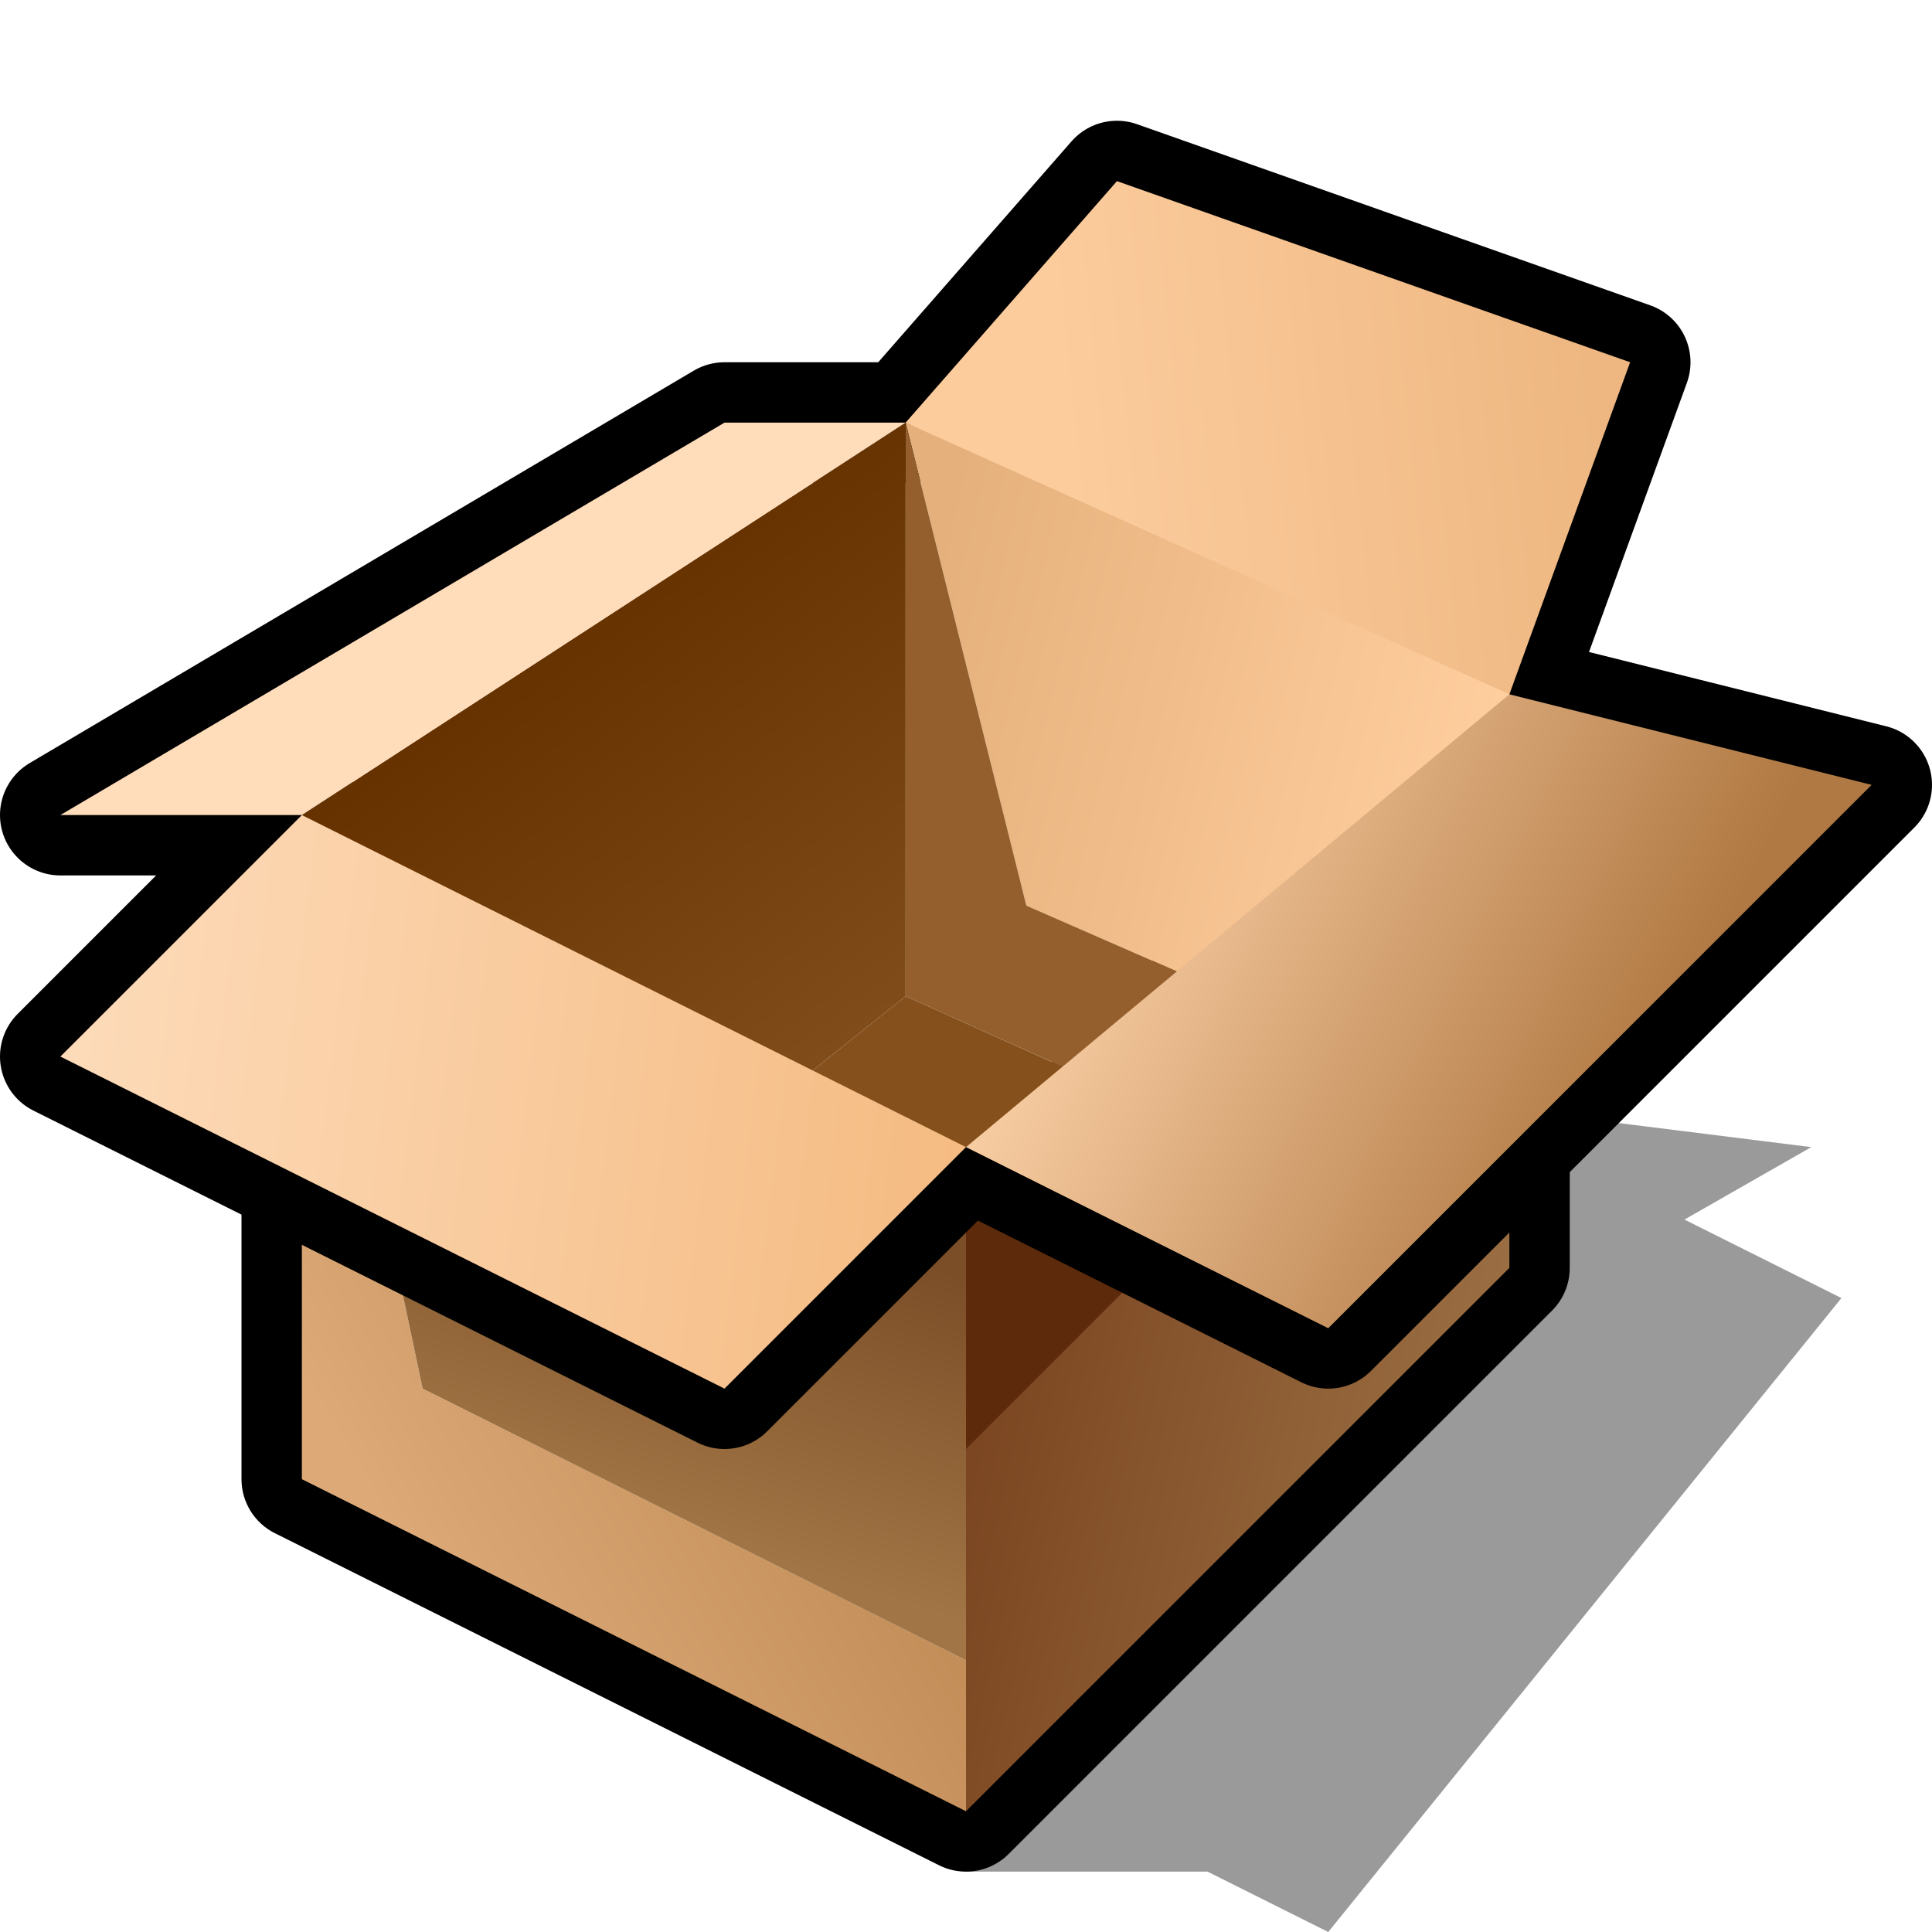
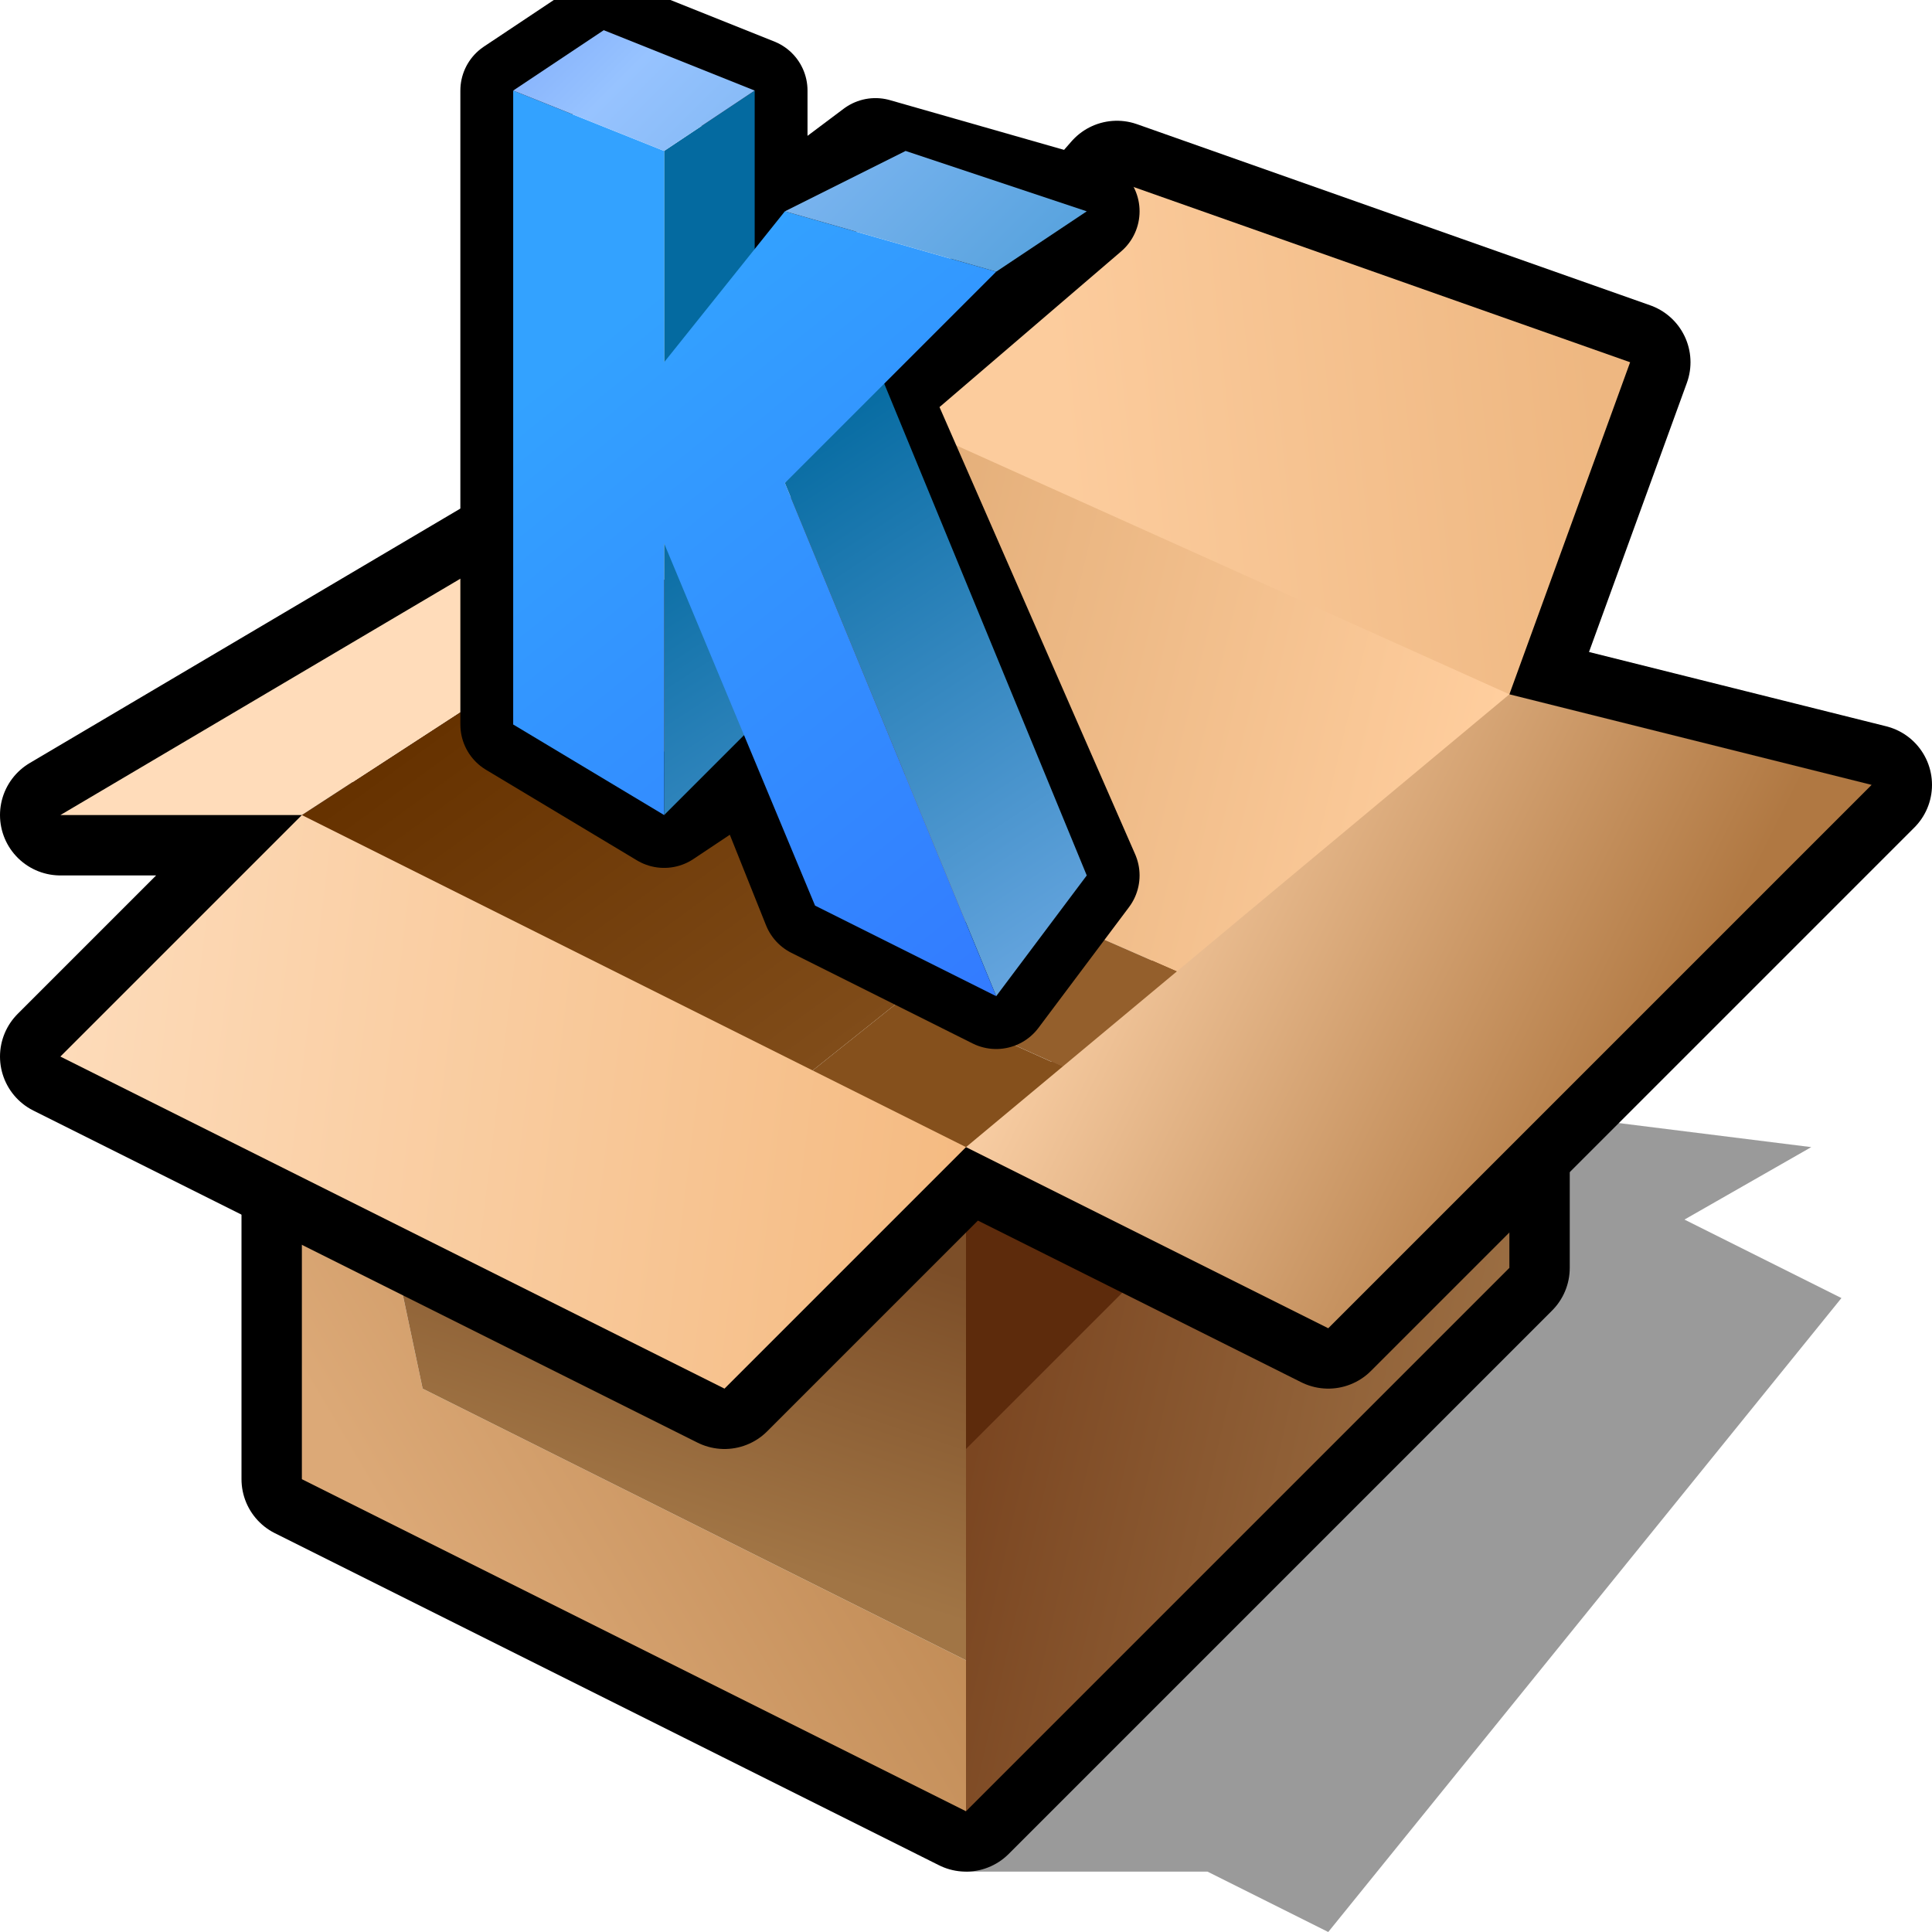
<svg xmlns="http://www.w3.org/2000/svg" version="1.1" width="64" height="64" color-interpolation="linearRGB">
  <g>
    <path style="fill:#000000; fill-opacity:0.396" d="M32 62H40L44 64L61 43L55.8 40.4L60 38L52 37L32 62z" />
    <path style="fill:none; stroke:#000000; stroke-width:4; stroke-linejoin:round" d="M10 39V49L32 60L50 42V36" />
    <linearGradient id="gradient0" gradientUnits="userSpaceOnUse" x1="46.07" y1="78.24" x2="23.93" y2="73.15">
      <stop offset="0" stop-color="#a3784b" />
      <stop offset="1" stop-color="#76401c" />
    </linearGradient>
    <path style="fill:url(#gradient0)" d="M32 38L50 20V42L32 60V38z" />
    <path style="fill:#5d2b0c" d="M32 38H42L32 48V38z" />
    <linearGradient id="gradient1" gradientUnits="userSpaceOnUse" x1="44.47" y1="70.75" x2="29.89" y2="79.36">
      <stop offset="0" stop-color="#be8852" />
      <stop offset="1" stop-color="#dca977" />
    </linearGradient>
    <path style="fill:url(#gradient1)" d="M11.89 36L14 46L32 55V60L10 49V35.99L11.89 36z" />
    <linearGradient id="gradient2" gradientUnits="userSpaceOnUse" x1="54.08" y1="49.54" x2="50.66" y2="59.95">
      <stop offset="0" stop-color="#7c4e28" />
      <stop offset="1" stop-color="#a17545" />
    </linearGradient>
    <path style="fill:url(#gradient2)" d="M32 38V55L14 46L11.89 36L32 38z" />
    <path style="fill:none; stroke:#000000; stroke-width:4; stroke-linejoin:round" d="M24 46L2 35L10 27H2L24 14H30L37 6L54 12L50 23L62 26L44 44L32 38L24 46z" />
    <linearGradient id="gradient3" gradientUnits="userSpaceOnUse" x1="44.25" y1="2.48" x2="55.01" y2="17.28">
      <stop offset="0" stop-color="#663200" />
      <stop offset="1" stop-color="#834f1c" />
    </linearGradient>
    <path style="fill:url(#gradient3)" d="M10 27L30 14V33L23.89 37.88L10 30.99V27z" />
    <linearGradient id="gradient4" gradientUnits="userSpaceOnUse" x1="42.68" y1="-29.81" x2="61.51" y2="-25.25">
      <stop offset="0" stop-color="#e5b07b" />
      <stop offset="1" stop-color="#ffce9e" />
    </linearGradient>
    <path style="fill:url(#gradient4)" d="M30 14L34 30L50 37V22L30 14z" />
    <path style="fill:#945f2c" d="M30 14L34 30L50 37L41.84 38.32L30 33V14z" />
    <path style="fill:#85501c" d="M30 33L23.89 37.88L32 38L36.09 35.74L30 33z" />
    <linearGradient id="gradient5" gradientUnits="userSpaceOnUse" x1="32.24" y1="-14.37" x2="49.83" y2="-16.21">
      <stop offset="0" stop-color="#fccc9d" />
      <stop offset="1" stop-color="#eeb781" />
    </linearGradient>
    <path style="fill:url(#gradient5)" d="M37 6L54 12L50 23L30 14L37 6z" />
    <linearGradient id="gradient6" gradientUnits="userSpaceOnUse" x1="1.22" y1="-19.6" x2="44.89" y2="-14.22">
      <stop offset="0" stop-color="#ffe3c7" />
      <stop offset="1" stop-color="#f3b476" />
    </linearGradient>
    <path style="fill:url(#gradient6)" d="M2 35L24 46L32 38L10 27L2 35z" />
    <path style="fill:#ffdcba" d="M2 27L24 14H30L10 27H2z" />
    <linearGradient id="gradient7" gradientUnits="userSpaceOnUse" x1="43.44" y1="10.75" x2="62.48" y2="20.22">
      <stop offset="0" stop-color="#ffd5ac" />
      <stop offset="1" stop-color="#b07842" />
    </linearGradient>
    <path style="fill:url(#gradient7)" d="M32 38L50 23L62 26L44 44L32 38z" />
+     <path style="fill:none; stroke:#000000; stroke-width:3.5; stroke-linecap:round; stroke-linejoin:round" d="M17 24V3L20 1L25 3V8L29 5L36 7L29 13L36 29L33 33L27 30L25 25L22 27L17 24z" />
+     <linearGradient id="gradient8" gradientUnits="userSpaceOnUse" x1="14.71" y1="94.51" x2="-25.12" y2="33.61">
+       <stop offset="0.251" stop-color="#057ebd" />
+       <stop offset="0.427" stop-color="#97c3ff" />
+       <stop offset="0.841" stop-color="#046aa0" />
+     </linearGradient>
+     <path style="fill:url(#gradient8)" d="M26 16L29 12L36 29L33 33L26 16z            M22 5L25 3V9L22 13V5z            M22 27V18L25 16V24L22 27z" />
+     <linearGradient id="gradient9" gradientUnits="userSpaceOnUse" x1="83.95" y1="-58.27" x2="122.26" y2="-10.65">
+       <stop offset="0.227" stop-color="#33a2ff" />
+       <stop offset="0.831" stop-color="#3369ff" />
+     </linearGradient>
+     <path style="fill:url(#gradient9)" d="M17 3L22 5V12L26 7L33 9L26 16L33 33L27 30L22 18V27L17 24V3z" />
+     <linearGradient id="gradient10" gradientUnits="userSpaceOnUse" x1="65.16" y1="-104.87" x2="125.58" y2="-44.44">
+       <stop offset="0.255" stop-color="#1942e7" />
+       <stop offset="0.521" stop-color="#97c3ff" />
+       <stop offset="0.882" stop-color="#0e7db7" />
+     </linearGradient>
+     <path style="fill:url(#gradient10)" d="M17 3L20 1L25 3L22 5L17 3z            M26 7L30 5L36 7L33 9L26 7z" />
  </g>
</svg>
